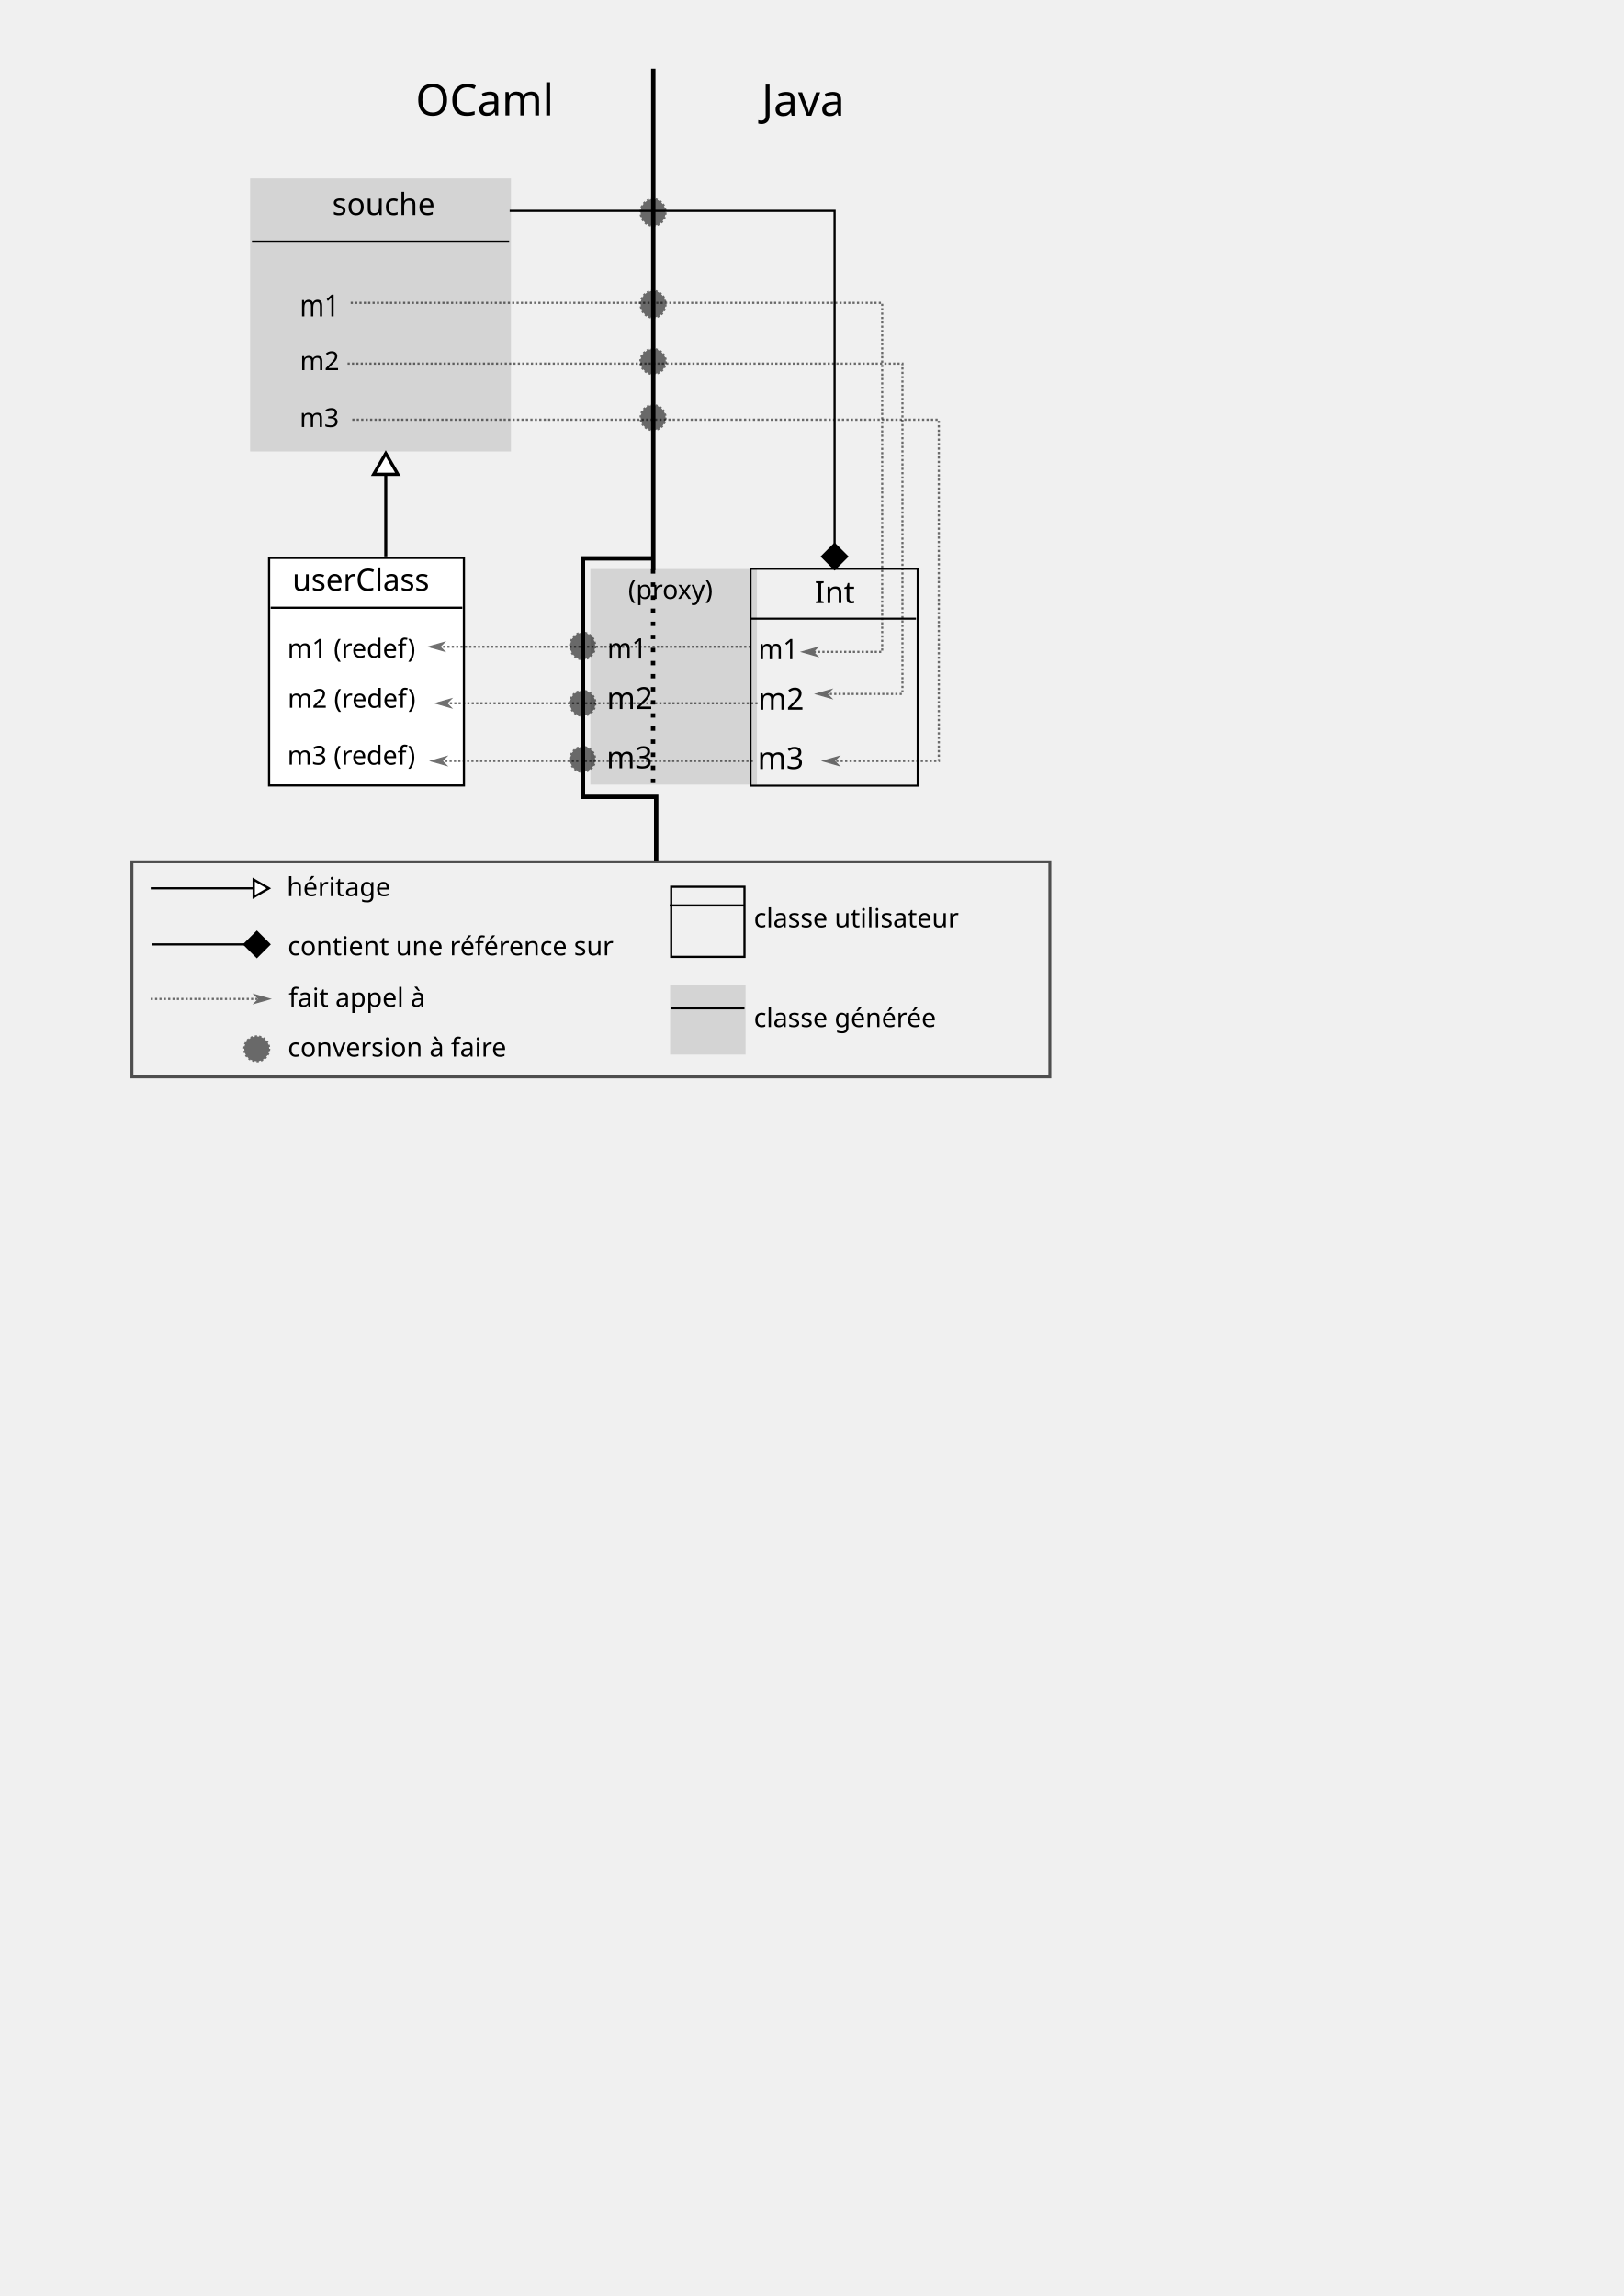
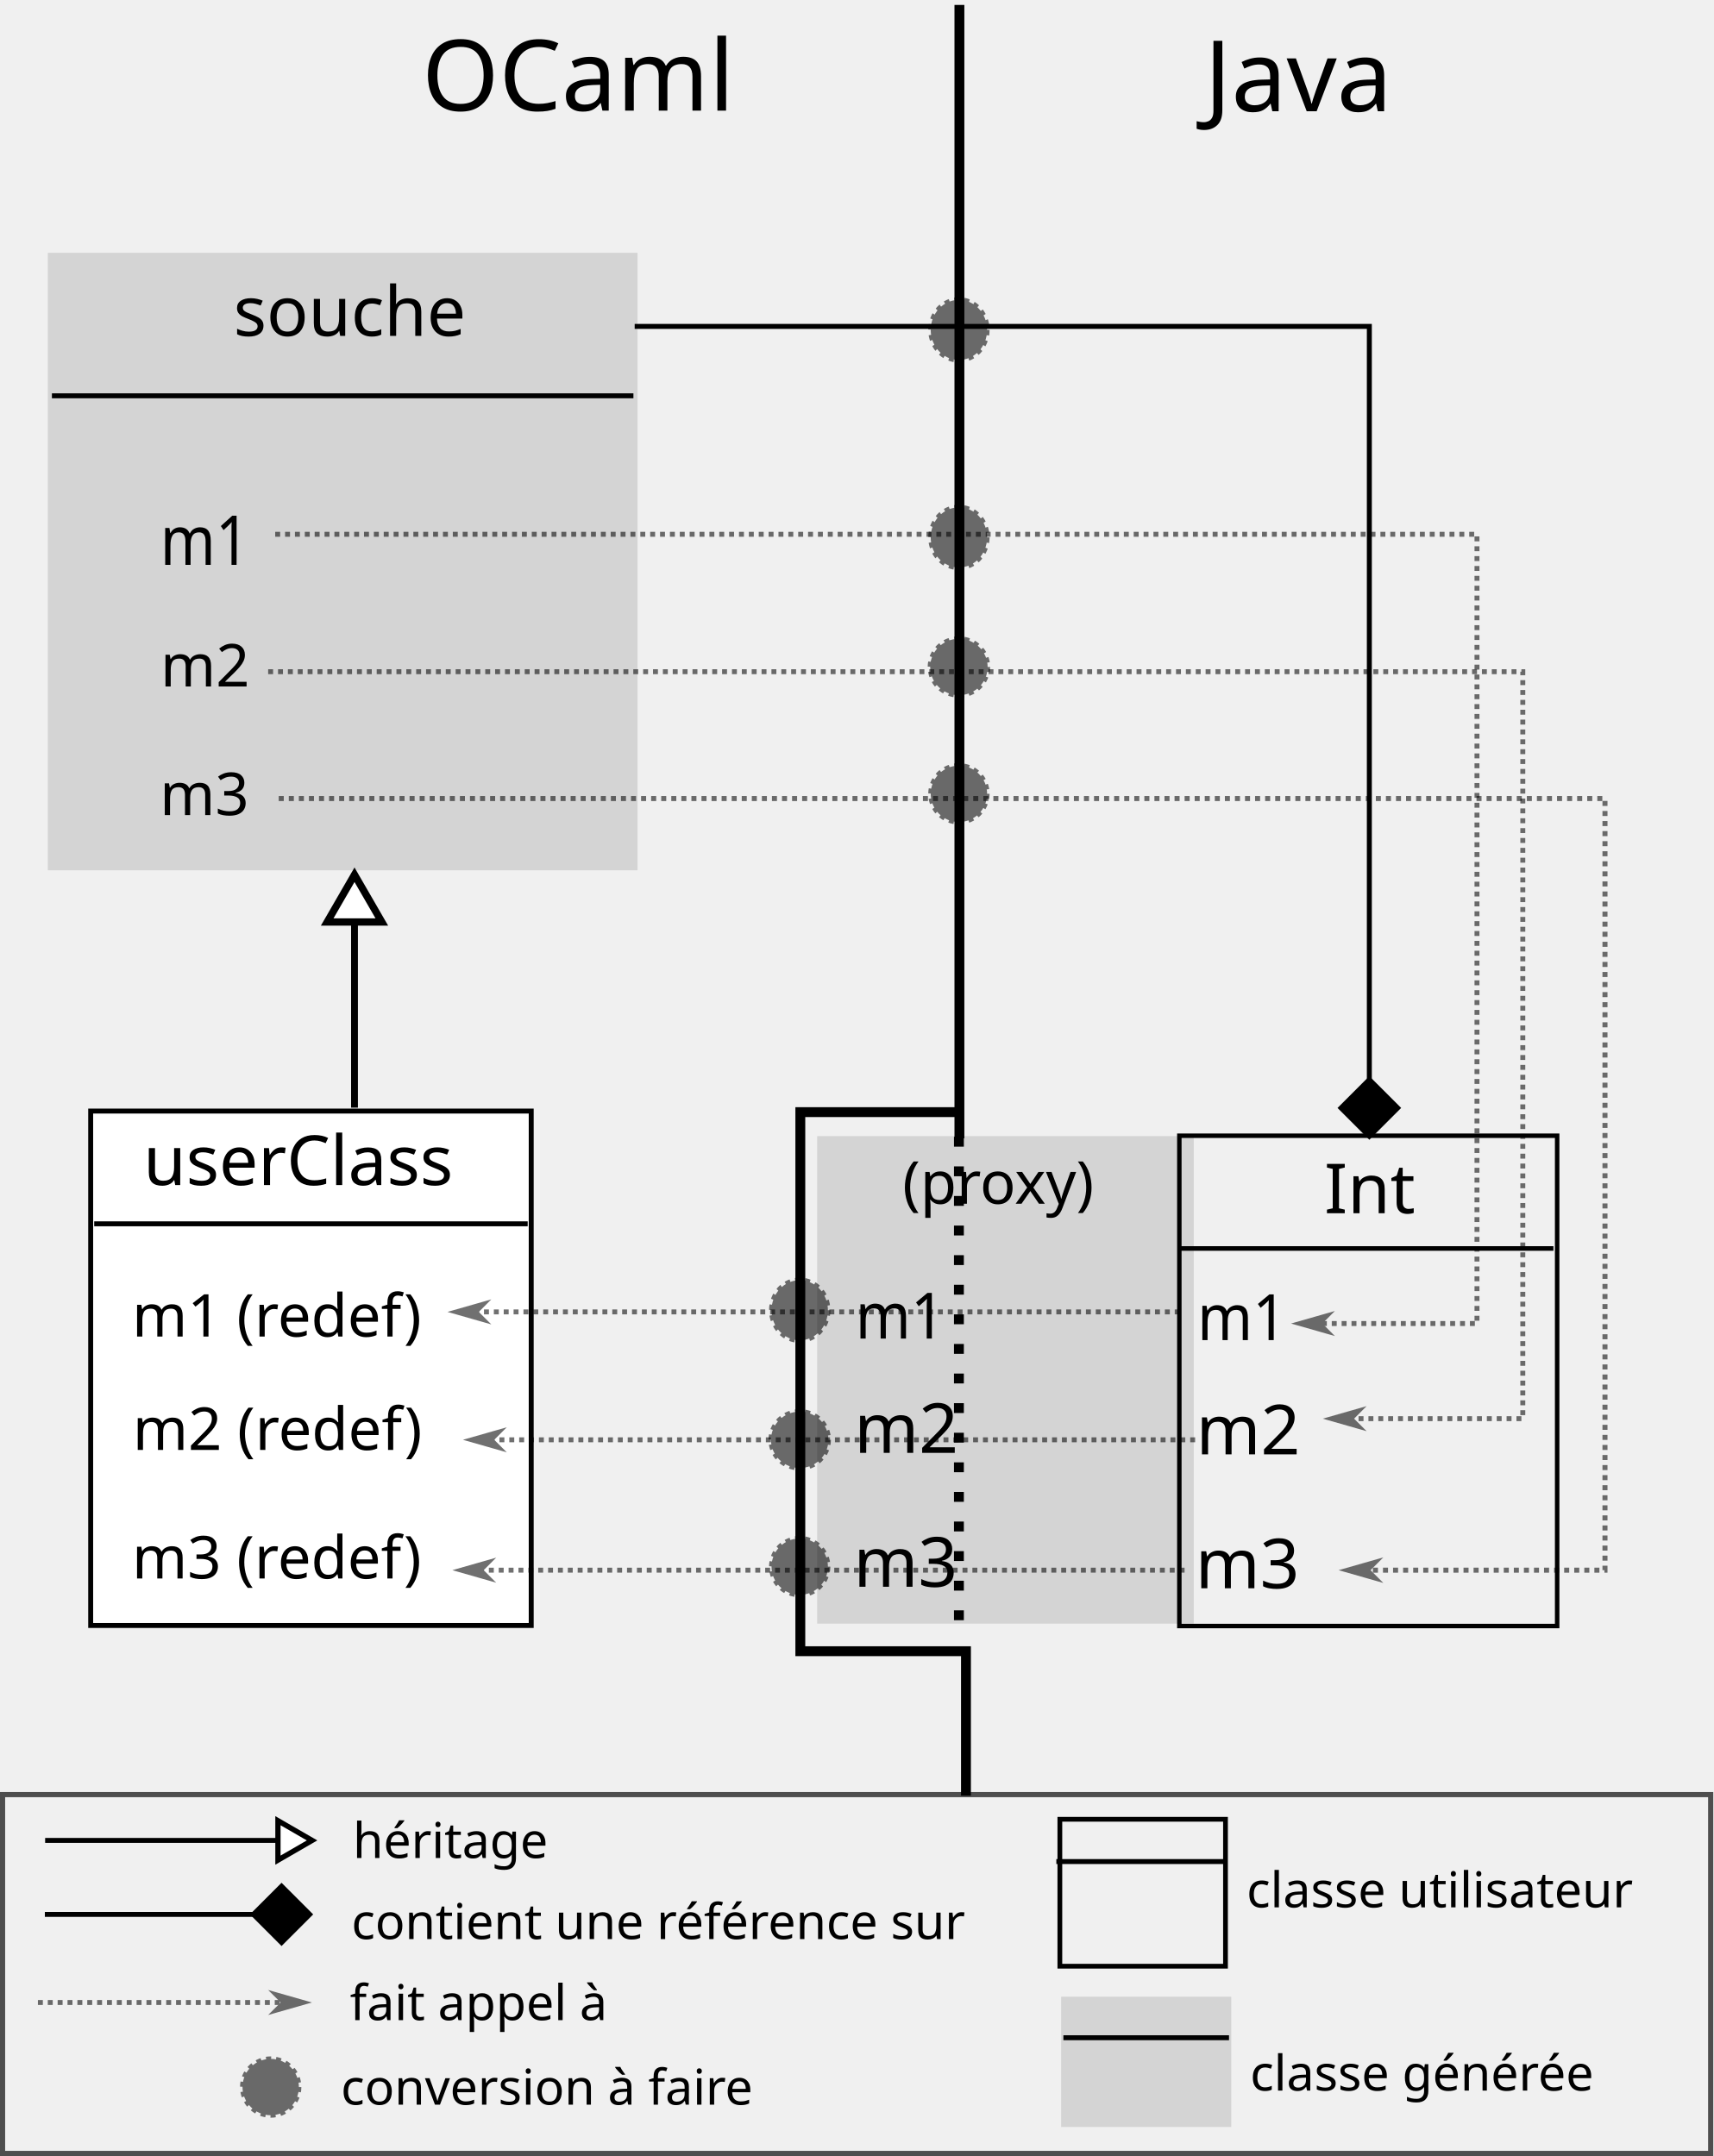
- <svg xmlns="http://www.w3.org/2000/svg" width="744.094" height="1052.362" id="svg8914" version="1.1">
+ <svg xmlns="http://www.w3.org/2000/svg" width="347.234" height="437.074" id="svg8914" version="1.1">
  <defs id="defs8916">
-     <marker orient="auto" refY="0.0" refX="0.0" id="Arrow1Lend" style="overflow:visible;">
-       <path id="path3950" d="M 0.0,0.0 L 5.0,-5.0 L -12.5,0.0 L 5.0,5.0 L 0.0,0.0 z " style="fill-rule:evenodd;stroke:#000000;stroke-width:1.0pt;" transform="scale(0.8) rotate(180) translate(12.5,0)" />
+     <marker orient="auto" refY="0" refX="0" id="Arrow1Lend" style="overflow:visible">
+       <path id="path3950" d="M 0,0 5,-5 -12.5,0 5,5 0,0 z" style="fill-rule:evenodd;stroke:#000000;stroke-width:1pt" transform="matrix(-0.8,0,0,-0.8,-10,0)" />
    </marker>
    <marker orient="auto" refY="0" refX="0" id="Arrow1Mend-1" style="overflow:visible">
      <path id="path3956-4" d="M 0,0 5,-5 -12.5,0 5,5 0,0 z" style="fill-rule:evenodd;stroke:#000000;stroke-width:1pt" transform="matrix(-0.4,0,0,-0.4,-4,0)" />
    </marker>
    <marker orient="auto" refY="0" refX="0" id="marker9442" style="overflow:visible">
      <path id="path9444" d="M 0,0 5,-5 -12.5,0 5,5 0,0 z" style="fill-rule:evenodd;stroke:#000000;stroke-width:1pt" transform="matrix(-0.4,0,0,-0.4,-4,0)" />
    </marker>
    <marker orient="auto" refY="0" refX="0" id="marker9446" style="overflow:visible">
      <path id="path9448" d="M 0,0 5,-5 -12.5,0 5,5 0,0 z" style="fill-rule:evenodd;stroke:#000000;stroke-width:1pt" transform="matrix(-0.4,0,0,-0.4,-4,0)" />
    </marker>
    <marker orient="auto" refY="0" refX="0" id="marker9450" style="overflow:visible">
      <path id="path9452" d="M 0,0 5,-5 -12.5,0 5,5 0,0 z" style="fill-rule:evenodd;stroke:#000000;stroke-width:1pt" transform="matrix(-0.4,0,0,-0.4,-4,0)" />
    </marker>
    <marker orient="auto" refY="0" refX="0" id="marker9454" style="overflow:visible">
      <path id="path9456" d="M 0,0 5,-5 -12.5,0 5,5 0,0 z" style="fill-rule:evenodd;stroke:#000000;stroke-width:1pt" transform="matrix(-0.4,0,0,-0.4,-4,0)" />
    </marker>
    <marker orient="auto" refY="0" refX="0" id="marker9458" style="overflow:visible">
      <path id="path9460" d="M 0,0 5,-5 -12.5,0 5,5 0,0 z" style="fill-rule:evenodd;stroke:#000000;stroke-width:1pt" transform="matrix(-0.4,0,0,-0.4,-4,0)" />
    </marker>
    <marker orient="auto" refY="0" refX="0" id="Arrow1Mend" style="overflow:visible">
      <path id="path3956" d="M 0,0 5,-5 -12.5,0 5,5 0,0 z" style="fill-rule:evenodd;stroke:#000000;stroke-width:1pt" transform="matrix(-0.4,0,0,-0.4,-4,0)" />
    </marker>
    <marker orient="auto" refY="0" refX="0" id="marker9464" style="overflow:visible">
      <path id="path9466" d="M 0,0 5,-5 -12.5,0 5,5 0,0 z" style="fill-rule:evenodd;stroke:#000000;stroke-width:1pt" transform="matrix(-0.4,0,0,-0.4,-4,0)" />
    </marker>
    <marker orient="auto" refY="0" refX="0" id="marker9468" style="overflow:visible">
      <path id="path9470" d="M 0,0 5,-5 -12.5,0 5,5 0,0 z" style="fill-rule:evenodd;stroke:#000000;stroke-width:1pt" transform="matrix(-0.4,0,0,-0.4,-4,0)" />
    </marker>
    <marker orient="auto" refY="0" refX="0" id="DiamondLend" style="overflow:visible">
      <path id="path4044" d="M 0,-7.071 -7.071,0 0,7.071 7.071,0 0,-7.071 z" style="fill-rule:evenodd;stroke:#000000;stroke-width:1pt" transform="matrix(0.8,0,0,0.8,-5.6,0)" />
    </marker>
    <marker orient="auto" refY="0" refX="0" id="marker9474" style="overflow:visible">
      <path id="path9476" d="M 0,-7.071 -7.071,0 0,7.071 7.071,0 0,-7.071 z" style="fill-rule:evenodd;stroke:#000000;stroke-width:1pt" transform="matrix(0.8,0,0,0.8,-5.6,0)" />
    </marker>
    <marker orient="auto" refY="0" refX="0" id="marker9478" style="overflow:visible">
      <path id="path9480" d="M 0,-7.071 -7.071,0 0,7.071 7.071,0 0,-7.071 z" style="fill-rule:evenodd;stroke:#000000;stroke-width:1pt" transform="matrix(0.8,0,0,0.8,-5.6,0)" />
    </marker>
    <marker orient="auto" refY="0" refX="0" id="EmptyTriangleOutL" style="overflow:visible">
      <path id="path4107" d="m 5.77,0 -8.65,5 0,-10 8.65,5 z" style="fill:#ffffff;fill-rule:evenodd;stroke:#000000;stroke-width:1pt" transform="matrix(0.8,0,0,0.8,-4.8,0)" />
    </marker>
    <marker orient="auto" refY="0" refX="0" id="marker9484" style="overflow:visible">
      <path id="path9486" d="m 5.77,0 -8.65,5 0,-10 8.65,5 z" style="fill:#ffffff;fill-rule:evenodd;stroke:#000000;stroke-width:1pt" transform="matrix(0.8,0,0,0.8,-4.8,0)" />
    </marker>
    <marker orient="auto" refY="0" refX="0" id="marker9488" style="overflow:visible">
      <path id="path9490" d="m 5.77,0 -8.65,5 0,-10 8.65,5 z" style="fill:#ffffff;fill-rule:evenodd;stroke:#000000;stroke-width:1pt" transform="matrix(0.8,0,0,0.8,-4.8,0)" />
    </marker>
    <marker orient="auto" refY="0" refX="0" id="Arrow1Mend-1-4" style="overflow:visible">
      <path id="path3956-4-5" d="M 0,0 5,-5 -12.5,0 5,5 0,0 z" style="fill-rule:evenodd;stroke:#000000;stroke-width:1pt" transform="matrix(-0.4,0,0,-0.4,-4,0)" />
    </marker>
    <marker orient="auto" refY="0" refX="0" id="Arrow1Mend-1-9" style="overflow:visible">
      <path id="path3956-4-6" d="M 0,0 5,-5 -12.5,0 5,5 0,0 z" style="fill-rule:evenodd;stroke:#000000;stroke-width:1pt" transform="matrix(-0.4,0,0,-0.4,-4,0)" />
    </marker>
    <marker orient="auto" refY="0" refX="0" id="Arrow1Mend-1-96" style="overflow:visible">
      <path id="path3956-4-3" d="M 0,0 5,-5 -12.5,0 5,5 0,0 z" style="fill-rule:evenodd;stroke:#000000;stroke-width:1pt" transform="matrix(-0.4,0,0,-0.4,-4,0)" />
    </marker>
    <marker orient="auto" refY="0" refX="0" id="Arrow1Mend-1-2" style="overflow:visible">
      <path id="path3956-4-66" d="M 0,0 5,-5 -12.5,0 5,5 0,0 z" style="fill-rule:evenodd;stroke:#000000;stroke-width:1pt" transform="matrix(-0.4,0,0,-0.4,-4,0)" />
    </marker>
  </defs>
-   <g id="layer1">
+   <g id="layer1" transform="translate(-104.9368,-30.47914)">
    <path style="fill:none;stroke:#000000;stroke-width:2;stroke-linecap:butt;stroke-linejoin:miter;stroke-miterlimit:4;stroke-opacity:1;stroke-dasharray:none" d="m 299.387,31.479 0,229.76" id="path2989" />
    <rect style="fill:#ffffff;fill-opacity:1;fill-rule:evenodd;stroke:#000000;stroke-width:1px;stroke-linecap:butt;stroke-linejoin:miter;stroke-opacity:1" id="rect2991" width="89.286" height="104.286" x="123.315" y="255.719" />
    <rect style="opacity:0.12;fill:#000000;fill-opacity:1;fill-rule:evenodd;stroke:#000000;stroke-width:1.255px;stroke-linecap:butt;stroke-linejoin:miter;stroke-opacity:1" id="rect2991-9" width="118.26" height="123.916" x="115.257" y="82.362" />
    <rect style="fill:none;stroke:#000000;stroke-width:0.904px;stroke-linecap:butt;stroke-linejoin:miter;stroke-opacity:1" id="rect2991-33" width="76.573" height="99.395" x="343.961" y="260.719" />
    <text xml:space="preserve" style="font-size:14px;font-style:normal;font-weight:normal;line-height:125%;letter-spacing:0px;word-spacing:0px;fill:#000000;fill-opacity:1;stroke:none;font-family:Sans" x="133.994" y="270.719" id="text3810">
      <tspan id="tspan3812" x="133.994" y="270.719">userClass</tspan>
    </text>
    <text xml:space="preserve" style="font-size:14px;font-style:normal;font-weight:normal;line-height:125%;letter-spacing:0px;word-spacing:0px;fill:#000000;fill-opacity:1;stroke:none;font-family:Sans" x="373.315" y="276.433" id="text3818">
      <tspan id="tspan3820" x="373.315" y="276.433">Int</tspan>
    </text>
    <text xml:space="preserve" style="font-size:14px;font-style:normal;font-weight:normal;line-height:125%;letter-spacing:0px;word-spacing:0px;fill:#000000;fill-opacity:1;stroke:none;font-family:Sans" x="152.258" y="98.576" id="text3830">
      <tspan id="tspan3832" x="152.258" y="98.576">souche</tspan>
    </text>
    <text xml:space="preserve" style="font-size:14px;font-style:normal;font-weight:normal;line-height:125%;letter-spacing:0px;word-spacing:0px;fill:#000000;fill-opacity:1;stroke:none;font-family:Sans" x="131.707" y="301.433" id="text3834">
      <tspan id="tspan3836" x="131.707" y="301.433" style="font-size:12px">m1 (redef)</tspan>
    </text>
    <text xml:space="preserve" style="font-size:12.943px;font-style:normal;font-weight:normal;line-height:125%;letter-spacing:0px;word-spacing:0px;fill:#000000;fill-opacity:1;stroke:none;font-family:Sans" x="148.202" y="134.43" id="text3838" transform="scale(0.9271581,1.078565)">
      <tspan id="tspan3840" x="148.202" y="134.43">m1</tspan>
    </text>
    <text xml:space="preserve" style="font-size:12px;font-style:normal;font-weight:normal;line-height:125%;letter-spacing:0px;word-spacing:0px;fill:#000000;fill-opacity:1;stroke:none;font-family:Sans" x="137.461" y="169.648" id="text3842">
      <tspan id="tspan3844" x="137.461" y="169.648">m2</tspan>
    </text>
    <text xml:space="preserve" style="font-size:12px;font-style:normal;font-weight:normal;line-height:125%;letter-spacing:0px;word-spacing:0px;fill:#000000;fill-opacity:1;stroke:none;font-family:Sans" x="137.321" y="195.719" id="text3846">
      <tspan id="tspan3848" x="137.321" y="195.719">m3</tspan>
    </text>
    <text xml:space="preserve" style="font-size:12.48px;font-style:normal;font-weight:normal;line-height:125%;letter-spacing:0px;word-spacing:0px;fill:#000000;fill-opacity:1;stroke:none;font-family:Sans" x="361.514" y="290.52" id="text3899" transform="scale(0.9615158,1.040024)">
      <tspan id="tspan3901" x="361.514" y="290.52">m1</tspan>
    </text>
    <path style="fill:none;stroke:#000000;stroke-width:1px;stroke-linecap:butt;stroke-linejoin:miter;stroke-opacity:1" d="m 115.458,110.719 117.857,0" id="path3903" />
    <path style="fill:none;stroke:#000000;stroke-width:0.929px;stroke-linecap:butt;stroke-linejoin:miter;stroke-opacity:1" d="m 343.96,283.576 75.821,0" id="path3907" />
    <path style="fill:none;stroke:#000000;stroke-width:1px;stroke-linecap:butt;stroke-linejoin:miter;stroke-opacity:1" d="m 211.887,278.576 -87.857,0" id="path3911" />
-     <path style="fill:none;stroke:#000000;stroke-width:1px;stroke-linecap:butt;stroke-linejoin:miter;stroke-opacity:1;marker-end:url(#EmptyTriangleOutL)" d="m 69.086,407.148 54.286,0" id="path4387" />
-     <path style="fill:none;stroke:#000000;stroke-width:1px;stroke-linecap:butt;stroke-linejoin:miter;stroke-opacity:1;marker-end:url(#DiamondLend)" d="m 69.744,432.862 53.571,0" id="path5319" />
+     <path style="fill:none;stroke:#000000;stroke-width:1px;stroke-linecap:butt;stroke-linejoin:miter;stroke-opacity:1;marker-end:url(#EmptyTriangleOutL)" d="m 114.086,403.576 54.286,0" id="path4387" />
+     <path style="fill:none;stroke:#000000;stroke-width:1px;stroke-linecap:butt;stroke-linejoin:miter;stroke-opacity:1;marker-end:url(#DiamondLend)" d="m 114.03,418.576 53.571,0" id="path5319" />
    <path style="opacity:0.56;fill:none;stroke:#000000;stroke-width:1;stroke-linecap:butt;stroke-linejoin:miter;stroke-miterlimit:4;stroke-opacity:1;stroke-dasharray:1, 1;stroke-dashoffset:0;marker-end:url(#Arrow1Mend-1)" d="m 344.03,296.433 -146.429,0" id="path6472" />
-     <path style="opacity:0.56;fill:none;stroke:#000000;stroke-width:1;stroke-linecap:butt;stroke-linejoin:miter;stroke-miterlimit:4;stroke-opacity:1;stroke-dasharray:1, 1;stroke-dashoffset:0;marker-start:none;marker-end:url(#Arrow1Mend-1)" d="m 69.051,457.862 53.571,0" id="path6664" />
-     <path transform="matrix(1,0,0,1.065928,-65.12494,-51.32581)" style="opacity:0.56;fill:#000000;fill-opacity:1;stroke:#000000;stroke-width:1;stroke-miterlimit:4;stroke-opacity:1;stroke-dasharray:1, 1;stroke-dashoffset:0" id="path8780-5" d="m 337.857,325.934 a 5.714,5.714 0 1 1 -11.429,0 5.714,5.714 0 1 1 11.429,0 z" />
-     <text xml:space="preserve" style="font-size:12px;font-style:normal;font-weight:normal;line-height:125%;letter-spacing:0px;word-spacing:0px;fill:#000000;fill-opacity:1;stroke:none;font-family:Sans" x="131.459" y="410.719" id="text8814">
-       <tspan id="tspan8816" x="131.459" y="410.719">héritage</tspan>
+     <path style="opacity:0.56;fill:none;stroke:#000000;stroke-width:1;stroke-linecap:butt;stroke-linejoin:miter;stroke-miterlimit:4;stroke-opacity:1;stroke-dasharray:1, 1;stroke-dashoffset:0;marker-start:none;marker-end:url(#Arrow1Mend-1)" d="m 112.622,436.433 53.571,0" id="path6664" />
+     <path transform="matrix(1,0,0,1.065928,-65.12494,-51.32581)" style="opacity:0.56;fill:#000000;fill-opacity:1;stroke:#000000;stroke-width:1;stroke-miterlimit:4;stroke-opacity:1;stroke-dasharray:1, 1;stroke-dashoffset:0" id="path8780-5" d="m 337.857,325.934 c 0,3.156 -2.558,5.714 -5.714,5.714 -3.156,0 -5.714,-2.558 -5.714,-5.714 0,-3.156 2.558,-5.714 5.714,-5.714 3.156,0 5.714,2.558 5.714,5.714 z" />
+     <text xml:space="preserve" style="font-size:12px;font-style:normal;font-weight:normal;line-height:125%;letter-spacing:0px;word-spacing:0px;fill:#000000;fill-opacity:1;stroke:none;font-family:Sans" x="176.459" y="407.148" id="text8814">
+       <tspan id="tspan8816" x="176.459" y="407.148" style="font-size:10px">héritage</tspan>
    </text>
-     <text xml:space="preserve" style="font-size:12px;font-style:normal;font-weight:normal;line-height:125%;letter-spacing:0px;word-spacing:0px;fill:#000000;fill-opacity:1;stroke:none;font-family:Sans" x="131.887" y="437.862" id="text8818">
-       <tspan id="tspan8820" x="131.887" y="437.862">contient une référence sur</tspan>
+     <text xml:space="preserve" style="font-size:12px;font-style:normal;font-weight:normal;line-height:125%;letter-spacing:0px;word-spacing:0px;fill:#000000;fill-opacity:1;stroke:none;font-family:Sans" x="176.172" y="423.576" id="text8818">
+       <tspan id="tspan8820" x="176.172" y="423.576" style="font-size:10px">contient une référence sur</tspan>
    </text>
-     <text xml:space="preserve" style="font-size:12px;font-style:normal;font-weight:normal;line-height:125%;letter-spacing:0px;word-spacing:0px;fill:#000000;fill-opacity:1;stroke:none;font-family:Sans" x="132.273" y="461.433" id="text8822">
-       <tspan id="tspan8824" x="132.273" y="461.433">fait appel à</tspan>
+     <text xml:space="preserve" style="font-size:12px;font-style:normal;font-weight:normal;line-height:125%;letter-spacing:0px;word-spacing:0px;fill:#000000;fill-opacity:1;stroke:none;font-family:Sans" x="175.845" y="440.005" id="text8822">
+       <tspan id="tspan8824" x="175.845" y="440.005" style="font-size:10px">fait appel à</tspan>
    </text>
-     <path style="opacity:0.56;fill:#000000;fill-opacity:1;stroke:#000000;stroke-width:1;stroke-miterlimit:4;stroke-opacity:1;stroke-dasharray:1, 1;stroke-dashoffset:0" id="path8780-7" d="m 337.857,325.934 a 5.714,5.714 0 1 1 -11.429,0 5.714,5.714 0 1 1 11.429,0 z" transform="translate(-214.485,154.7855)" />
-     <text xml:space="preserve" style="font-size:12px;font-style:normal;font-weight:normal;line-height:125%;letter-spacing:0px;word-spacing:0px;fill:#000000;fill-opacity:1;stroke:none;font-family:Sans" x="131.887" y="484.291" id="text8844">
-       <tspan id="tspan8846" x="131.887" y="484.291">conversion à faire</tspan>
+     <path style="opacity:0.56;fill:#000000;fill-opacity:1;stroke:#000000;stroke-width:1;stroke-miterlimit:4;stroke-opacity:1;stroke-dasharray:1, 1;stroke-dashoffset:0" id="path8780-7" d="m 337.857,325.934 c 0,3.156 -2.558,5.714 -5.714,5.714 -3.156,0 -5.714,-2.558 -5.714,-5.714 0,-3.156 2.558,-5.714 5.714,-5.714 3.156,0 5.714,2.558 5.714,5.714 z" transform="translate(-172.3422,127.6426)" />
+     <text xml:space="preserve" style="font-size:12px;font-style:normal;font-weight:normal;line-height:125%;letter-spacing:0px;word-spacing:0px;fill:#000000;fill-opacity:1;stroke:none;font-family:Sans" x="174.03" y="457.148" id="text8844">
+       <tspan id="tspan8846" x="174.03" y="457.148" style="font-size:10px">conversion à faire</tspan>
    </text>
-     <rect style="opacity:0.673;fill:none;stroke:#000000;stroke-width:1.338;stroke-miterlimit:4;stroke-opacity:1;stroke-dasharray:none;stroke-dashoffset:0" id="rect8848" width="420.665" height="98.571" x="60.458" y="395.005" />
+     <rect style="opacity:0.673;fill:none;stroke:#000000;stroke-width:1.043;stroke-miterlimit:4;stroke-opacity:1;stroke-dasharray:none;stroke-dashoffset:0" id="rect8848" width="346.192" height="72.741" x="105.458" y="394.291" />
    <text xml:space="preserve" style="font-size:20px;font-style:normal;font-weight:normal;line-height:125%;letter-spacing:0px;word-spacing:0px;fill:#000000;fill-opacity:1;stroke:none;font-family:Sans" x="190.458" y="52.907" id="text8850">
      <tspan id="tspan8852" x="190.458" y="52.907">OCaml</tspan>
    </text>
    <text xml:space="preserve" style="font-size:20px;font-style:normal;font-weight:normal;line-height:125%;letter-spacing:0px;word-spacing:0px;fill:#000000;fill-opacity:1;stroke:none;font-family:Sans" x="349.03" y="53.035" id="text8854">
      <tspan id="tspan8856" x="349.03" y="53.035">Java</tspan>
    </text>
-     <rect style="fill:none;stroke:#000000;stroke-width:1;stroke-miterlimit:4;stroke-opacity:1;stroke-dasharray:none;stroke-dashoffset:0" id="rect8858" width="33.571" height="32.143" x="307.601" y="406.433" />
-     <path style="fill:none;stroke:#000000;stroke-width:1px;stroke-linecap:butt;stroke-linejoin:miter;stroke-opacity:1" d="m 306.887,415.005 34.286,0" id="path8860" />
-     <rect style="opacity:0.12;fill:#000000;fill-opacity:1;stroke:#000000;stroke-width:1;stroke-miterlimit:4;stroke-opacity:1;stroke-dasharray:none;stroke-dashoffset:0" id="rect8864" width="33.571" height="30.714" x="307.601" y="452.148" />
-     <path style="fill:none;stroke:#000000;stroke-width:1px;stroke-linecap:butt;stroke-linejoin:miter;stroke-opacity:1" d="m 307.601,462.148 33.571,0" id="path8866" />
-     <text xml:space="preserve" style="font-size:12px;font-style:normal;font-weight:normal;line-height:125%;letter-spacing:0px;word-spacing:0px;fill:#000000;fill-opacity:1;stroke:none;font-family:Sans" x="345.458" y="425.005" id="text8868">
-       <tspan id="tspan8870" x="345.458" y="425.005">classe utilisateur</tspan>
+     <rect style="fill:none;stroke:#000000;stroke-width:0.963;stroke-miterlimit:4;stroke-opacity:1;stroke-dasharray:none;stroke-dashoffset:0" id="rect8858" width="33.571" height="29.786" x="319.744" y="399.291" />
+     <path style="fill:none;stroke:#000000;stroke-width:1px;stroke-linecap:butt;stroke-linejoin:miter;stroke-opacity:1" d="m 319.03,407.862 34.286,0" id="path8860" />
+     <rect style="opacity:0.12;fill:#000000;fill-opacity:1;stroke:#000000;stroke-width:0.911;stroke-miterlimit:4;stroke-opacity:1;stroke-dasharray:none;stroke-dashoffset:0" id="rect8864" width="33.571" height="25.5" x="320.458" y="435.719" />
+     <path style="fill:none;stroke:#000000;stroke-width:1px;stroke-linecap:butt;stroke-linejoin:miter;stroke-opacity:1" d="m 320.458,443.576 33.571,0" id="path8866" />
+     <text xml:space="preserve" style="font-size:12px;font-style:normal;font-weight:normal;line-height:125%;letter-spacing:0px;word-spacing:0px;fill:#000000;fill-opacity:1;stroke:none;font-family:Sans" x="357.601" y="417.148" id="text8868">
+       <tspan id="tspan8870" x="357.601" y="417.148" style="font-size:10px">classe utilisateur</tspan>
    </text>
-     <text xml:space="preserve" style="font-size:12px;font-style:normal;font-weight:normal;line-height:125%;letter-spacing:0px;word-spacing:0px;fill:#000000;fill-opacity:1;stroke:none;font-family:Sans" x="345.458" y="470.719" id="text8872">
-       <tspan id="tspan8874" x="345.458" y="470.719">classe générée</tspan>
+     <text xml:space="preserve" style="font-size:12px;font-style:normal;font-weight:normal;line-height:125%;letter-spacing:0px;word-spacing:0px;fill:#000000;fill-opacity:1;stroke:none;font-family:Sans" x="358.315" y="454.291" id="text8872">
+       <tspan id="tspan8874" x="358.315" y="454.291" style="font-size:10px">classe générée</tspan>
    </text>
    <text xml:space="preserve" style="font-size:12px;font-style:normal;font-weight:normal;line-height:125%;letter-spacing:0px;word-spacing:0px;fill:#000000;fill-opacity:1;stroke:none;font-family:Sans" x="131.839" y="324.409" id="text3842-1">
      <tspan id="tspan3844-7" x="131.839" y="324.409">m2 (redef)</tspan>
    </text>
    <text xml:space="preserve" style="font-size:12px;font-style:normal;font-weight:normal;line-height:125%;letter-spacing:0px;word-spacing:0px;fill:#000000;fill-opacity:1;stroke:none;font-family:Sans" x="131.699" y="350.48" id="text3846-4">
      <tspan id="tspan3848-9" x="131.699" y="350.48">m3 (redef)</tspan>
    </text>
    <text xml:space="preserve" style="font-size:14px;font-style:normal;font-weight:normal;line-height:125%;letter-spacing:0px;word-spacing:0px;fill:#000000;fill-opacity:1;stroke:none;font-family:Sans" x="347.361" y="325.315" id="text3842-0-9">
      <tspan id="tspan3844-3-4" x="347.361" y="325.315">m2</tspan>
    </text>
    <text xml:space="preserve" style="font-size:14px;font-style:normal;font-weight:normal;line-height:125%;letter-spacing:0px;word-spacing:0px;fill:#000000;fill-opacity:1;stroke:none;font-family:Sans" x="347.22" y="352.458" id="text3846-2-3">
      <tspan id="tspan3848-1-9" x="347.22" y="352.458">m3</tspan>
    </text>
    <path style="fill:none;stroke:#000000;stroke-width:1.385px;stroke-linecap:butt;stroke-linejoin:miter;stroke-opacity:1;marker-end:url(#marker9488)" d="m 176.786,255.027 0,-47.472" id="path14030" />
    <path style="fill:none;stroke:#000000;stroke-width:1.006px;stroke-linecap:butt;stroke-linejoin:miter;stroke-opacity:1;marker-end:url(#marker9478)" d="m 233.571,96.648 148.898,0 0,164.072" id="path15514" />
    <path style="opacity:0.56;fill:none;stroke:#000000;stroke-width:1;stroke-linecap:butt;stroke-linejoin:miter;stroke-miterlimit:4;stroke-opacity:1;stroke-dasharray:1, 1;stroke-dashoffset:0;marker-end:url(#Arrow1Mend-1)" d="m 347.161,322.362 -146.429,0" id="path6472-7" />
-     <path transform="matrix(1.018469,0,0,1,-71.25925,-3.571442)" style="opacity:0.56;fill:#000000;fill-opacity:1;stroke:#000000;stroke-width:1;stroke-miterlimit:4;stroke-opacity:1;stroke-dasharray:1, 1;stroke-dashoffset:0" id="path8780-5-2" d="m 337.857,325.934 a 5.714,5.714 0 1 1 -11.429,0 5.714,5.714 0 1 1 11.429,0 z" />
+     <path transform="matrix(1.018469,0,0,1,-71.25925,-3.571442)" style="opacity:0.56;fill:#000000;fill-opacity:1;stroke:#000000;stroke-width:1;stroke-miterlimit:4;stroke-opacity:1;stroke-dasharray:1, 1;stroke-dashoffset:0" id="path8780-5-2" d="m 337.857,325.934 c 0,3.156 -2.558,5.714 -5.714,5.714 -3.156,0 -5.714,-2.558 -5.714,-5.714 0,-3.156 2.558,-5.714 5.714,-5.714 3.156,0 5.714,2.558 5.714,5.714 z" />
    <path style="opacity:0.56;fill:none;stroke:#000000;stroke-width:1;stroke-linecap:butt;stroke-linejoin:miter;stroke-miterlimit:4;stroke-opacity:1;stroke-dasharray:1, 1;stroke-dashoffset:0;marker-end:url(#Arrow1Mend-1)" d="m 345.018,348.791 -146.429,0" id="path6472-77" />
-     <path transform="translate(-65.12494,22.14284)" style="opacity:0.56;fill:#000000;fill-opacity:1;stroke:#000000;stroke-width:1;stroke-miterlimit:4;stroke-opacity:1;stroke-dasharray:1, 1;stroke-dashoffset:0" id="path8780-5-6" d="m 337.857,325.934 a 5.714,5.714 0 1 1 -11.429,0 5.714,5.714 0 1 1 11.429,0 z" />
+     <path transform="translate(-65.12494,22.14284)" style="opacity:0.56;fill:#000000;fill-opacity:1;stroke:#000000;stroke-width:1;stroke-miterlimit:4;stroke-opacity:1;stroke-dasharray:1, 1;stroke-dashoffset:0" id="path8780-5-6" d="m 337.857,325.934 c 0,3.156 -2.558,5.714 -5.714,5.714 -3.156,0 -5.714,-2.558 -5.714,-5.714 0,-3.156 2.558,-5.714 5.714,-5.714 3.156,0 5.714,2.558 5.714,5.714 z" />
    <rect style="opacity:0.12;fill:#000000;fill-opacity:1;fill-rule:evenodd;stroke:#000000;stroke-width:0.891px;stroke-linecap:butt;stroke-linejoin:miter;stroke-opacity:1" id="rect2991-9-4" width="75.429" height="97.938" x="271.006" y="261.247" />
-     <path style="fill:none;stroke:#000000;stroke-width:1;stroke-linecap:butt;stroke-linejoin:miter;stroke-opacity:1;stroke-miterlimit:4;stroke-dasharray:1, 1;stroke-dashoffset:0;opacity:0.56;marker-end:url(#Arrow1Mend-1-2)" d="m 160.714,138.791 243.571,0 0,160 -35.714,0" id="path15865" />
-     <path style="fill:none;stroke:#000000;stroke-width:1;stroke-linecap:butt;stroke-linejoin:miter;stroke-opacity:1;stroke-miterlimit:4;stroke-dasharray:1, 1;stroke-dashoffset:0;opacity:0.56;marker-end:url(#Arrow1Mend-1-2)" d="m 159.286,166.648 254.286,0 0,151.429 -38.571,0" id="path15867" />
+     <path style="opacity:0.56;fill:none;stroke:#000000;stroke-width:1;stroke-linecap:butt;stroke-linejoin:miter;stroke-miterlimit:4;stroke-opacity:1;stroke-dasharray:1, 1;stroke-dashoffset:0;marker-end:url(#Arrow1Mend-1-2)" d="m 160.714,138.791 243.571,0 0,160 -35.714,0" id="path15865" />
+     <path style="opacity:0.56;fill:none;stroke:#000000;stroke-width:1;stroke-linecap:butt;stroke-linejoin:miter;stroke-miterlimit:4;stroke-opacity:1;stroke-dasharray:1, 1;stroke-dashoffset:0;marker-end:url(#Arrow1Mend-1-2)" d="m 159.286,166.648 254.286,0 0,151.429 -38.571,0" id="path15867" />
    <path style="opacity:0.56;fill:none;stroke:#000000;stroke-width:1.02;stroke-linecap:butt;stroke-linejoin:miter;stroke-miterlimit:4;stroke-opacity:1;stroke-dasharray:1.02, 1.02;stroke-dashoffset:0;marker-end:url(#Arrow1Mend-1-2)" d="m 161.429,192.362 268.799,0 0,156.429 -51.978,0" id="path15869" />
    <text xml:space="preserve" style="font-size:12.48px;font-style:normal;font-weight:normal;line-height:125%;letter-spacing:0px;word-spacing:0px;fill:#000000;fill-opacity:1;stroke:none;font-family:Sans" x="289.455" y="290.223" id="text3899-3" transform="scale(0.9615158,1.040024)">
      <tspan id="tspan3901-4" x="289.455" y="290.223">m1</tspan>
    </text>
    <text xml:space="preserve" style="font-size:14px;font-style:normal;font-weight:normal;line-height:125%;letter-spacing:0px;word-spacing:0px;fill:#000000;fill-opacity:1;stroke:none;font-family:Sans" x="278.075" y="325.007" id="text3842-0-9-7">
      <tspan id="tspan3844-3-4-3" x="278.075" y="325.007">m2</tspan>
    </text>
    <text xml:space="preserve" style="font-size:14px;font-style:normal;font-weight:normal;line-height:125%;letter-spacing:0px;word-spacing:0px;fill:#000000;fill-opacity:1;stroke:none;font-family:Sans" x="277.935" y="352.15" id="text3846-2-3-0">
      <tspan id="tspan3848-1-9-7" x="277.935" y="352.15">m3</tspan>
    </text>
    <text xml:space="preserve" style="font-size:12px;font-style:normal;font-weight:normal;line-height:125%;letter-spacing:0px;word-spacing:0px;fill:#000000;fill-opacity:1;stroke:none;font-family:Sans" x="287.857" y="274.505" id="text17444">
      <tspan id="tspan17446" x="287.857" y="274.505">(proxy)</tspan>
    </text>
-     <path style="fill:none;stroke:#000000;stroke-width:2;stroke-linecap:butt;stroke-linejoin:miter;stroke-opacity:1;stroke-miterlimit:4;stroke-dasharray:2,4;stroke-dashoffset:0" d="m 299.286,260.934 0,100" id="path17448" />
+     <path style="fill:none;stroke:#000000;stroke-width:2;stroke-linecap:butt;stroke-linejoin:miter;stroke-miterlimit:4;stroke-opacity:1;stroke-dasharray:2, 4;stroke-dashoffset:0" d="m 299.286,260.934 0,100" id="path17448" />
    <path style="fill:none;stroke:#000000;stroke-width:2;stroke-linecap:butt;stroke-linejoin:miter;stroke-miterlimit:4;stroke-opacity:1;stroke-dasharray:none" d="m 300,255.934 -32.857,0 0,109.286 33.571,0 0,29.286" id="path17450" />
-     <path transform="matrix(1,0,0,1.065928,-32.85714,-207.9962)" style="opacity:0.56;fill:#000000;fill-opacity:1;stroke:#000000;stroke-width:1;stroke-miterlimit:4;stroke-opacity:1;stroke-dasharray:1, 1;stroke-dashoffset:0" id="path8780-5-7" d="m 337.857,325.934 a 5.714,5.714 0 1 1 -11.429,0 5.714,5.714 0 1 1 11.429,0 z" />
-     <path transform="matrix(1.018469,0,0,1,-38.99145,-160.2418)" style="opacity:0.56;fill:#000000;fill-opacity:1;stroke:#000000;stroke-width:1;stroke-miterlimit:4;stroke-opacity:1;stroke-dasharray:1, 1;stroke-dashoffset:0" id="path8780-5-2-5" d="m 337.857,325.934 a 5.714,5.714 0 1 1 -11.429,0 5.714,5.714 0 1 1 11.429,0 z" />
-     <path transform="translate(-32.85714,-134.5275)" style="opacity:0.56;fill:#000000;fill-opacity:1;stroke:#000000;stroke-width:1;stroke-miterlimit:4;stroke-opacity:1;stroke-dasharray:1, 1;stroke-dashoffset:0" id="path8780-5-6-2" d="m 337.857,325.934 a 5.714,5.714 0 1 1 -11.429,0 5.714,5.714 0 1 1 11.429,0 z" />
-     <path transform="matrix(1,0,0,1.065928,-32.85714,-250.0595)" style="opacity:0.56;fill:#000000;fill-opacity:1;stroke:#000000;stroke-width:1;stroke-miterlimit:4;stroke-opacity:1;stroke-dasharray:1, 1;stroke-dashoffset:0" id="path8780-5-7-8" d="m 337.857,325.934 a 5.714,5.714 0 1 1 -11.429,0 5.714,5.714 0 1 1 11.429,0 z" />
+     <path transform="matrix(1,0,0,1.065928,-32.85714,-207.9962)" style="opacity:0.56;fill:#000000;fill-opacity:1;stroke:#000000;stroke-width:1;stroke-miterlimit:4;stroke-opacity:1;stroke-dasharray:1, 1;stroke-dashoffset:0" id="path8780-5-7" d="m 337.857,325.934 c 0,3.156 -2.558,5.714 -5.714,5.714 -3.156,0 -5.714,-2.558 -5.714,-5.714 0,-3.156 2.558,-5.714 5.714,-5.714 3.156,0 5.714,2.558 5.714,5.714 z" />
+     <path transform="matrix(1.018469,0,0,1,-38.99145,-160.2418)" style="opacity:0.56;fill:#000000;fill-opacity:1;stroke:#000000;stroke-width:1;stroke-miterlimit:4;stroke-opacity:1;stroke-dasharray:1, 1;stroke-dashoffset:0" id="path8780-5-2-5" d="m 337.857,325.934 c 0,3.156 -2.558,5.714 -5.714,5.714 -3.156,0 -5.714,-2.558 -5.714,-5.714 0,-3.156 2.558,-5.714 5.714,-5.714 3.156,0 5.714,2.558 5.714,5.714 z" />
+     <path transform="translate(-32.85714,-134.5275)" style="opacity:0.56;fill:#000000;fill-opacity:1;stroke:#000000;stroke-width:1;stroke-miterlimit:4;stroke-opacity:1;stroke-dasharray:1, 1;stroke-dashoffset:0" id="path8780-5-6-2" d="m 337.857,325.934 c 0,3.156 -2.558,5.714 -5.714,5.714 -3.156,0 -5.714,-2.558 -5.714,-5.714 0,-3.156 2.558,-5.714 5.714,-5.714 3.156,0 5.714,2.558 5.714,5.714 z" />
+     <path transform="matrix(1,0,0,1.065928,-32.85714,-250.0595)" style="opacity:0.56;fill:#000000;fill-opacity:1;stroke:#000000;stroke-width:1;stroke-miterlimit:4;stroke-opacity:1;stroke-dasharray:1, 1;stroke-dashoffset:0" id="path8780-5-7-8" d="m 337.857,325.934 c 0,3.156 -2.558,5.714 -5.714,5.714 -3.156,0 -5.714,-2.558 -5.714,-5.714 0,-3.156 2.558,-5.714 5.714,-5.714 3.156,0 5.714,2.558 5.714,5.714 z" />
  </g>
</svg>
